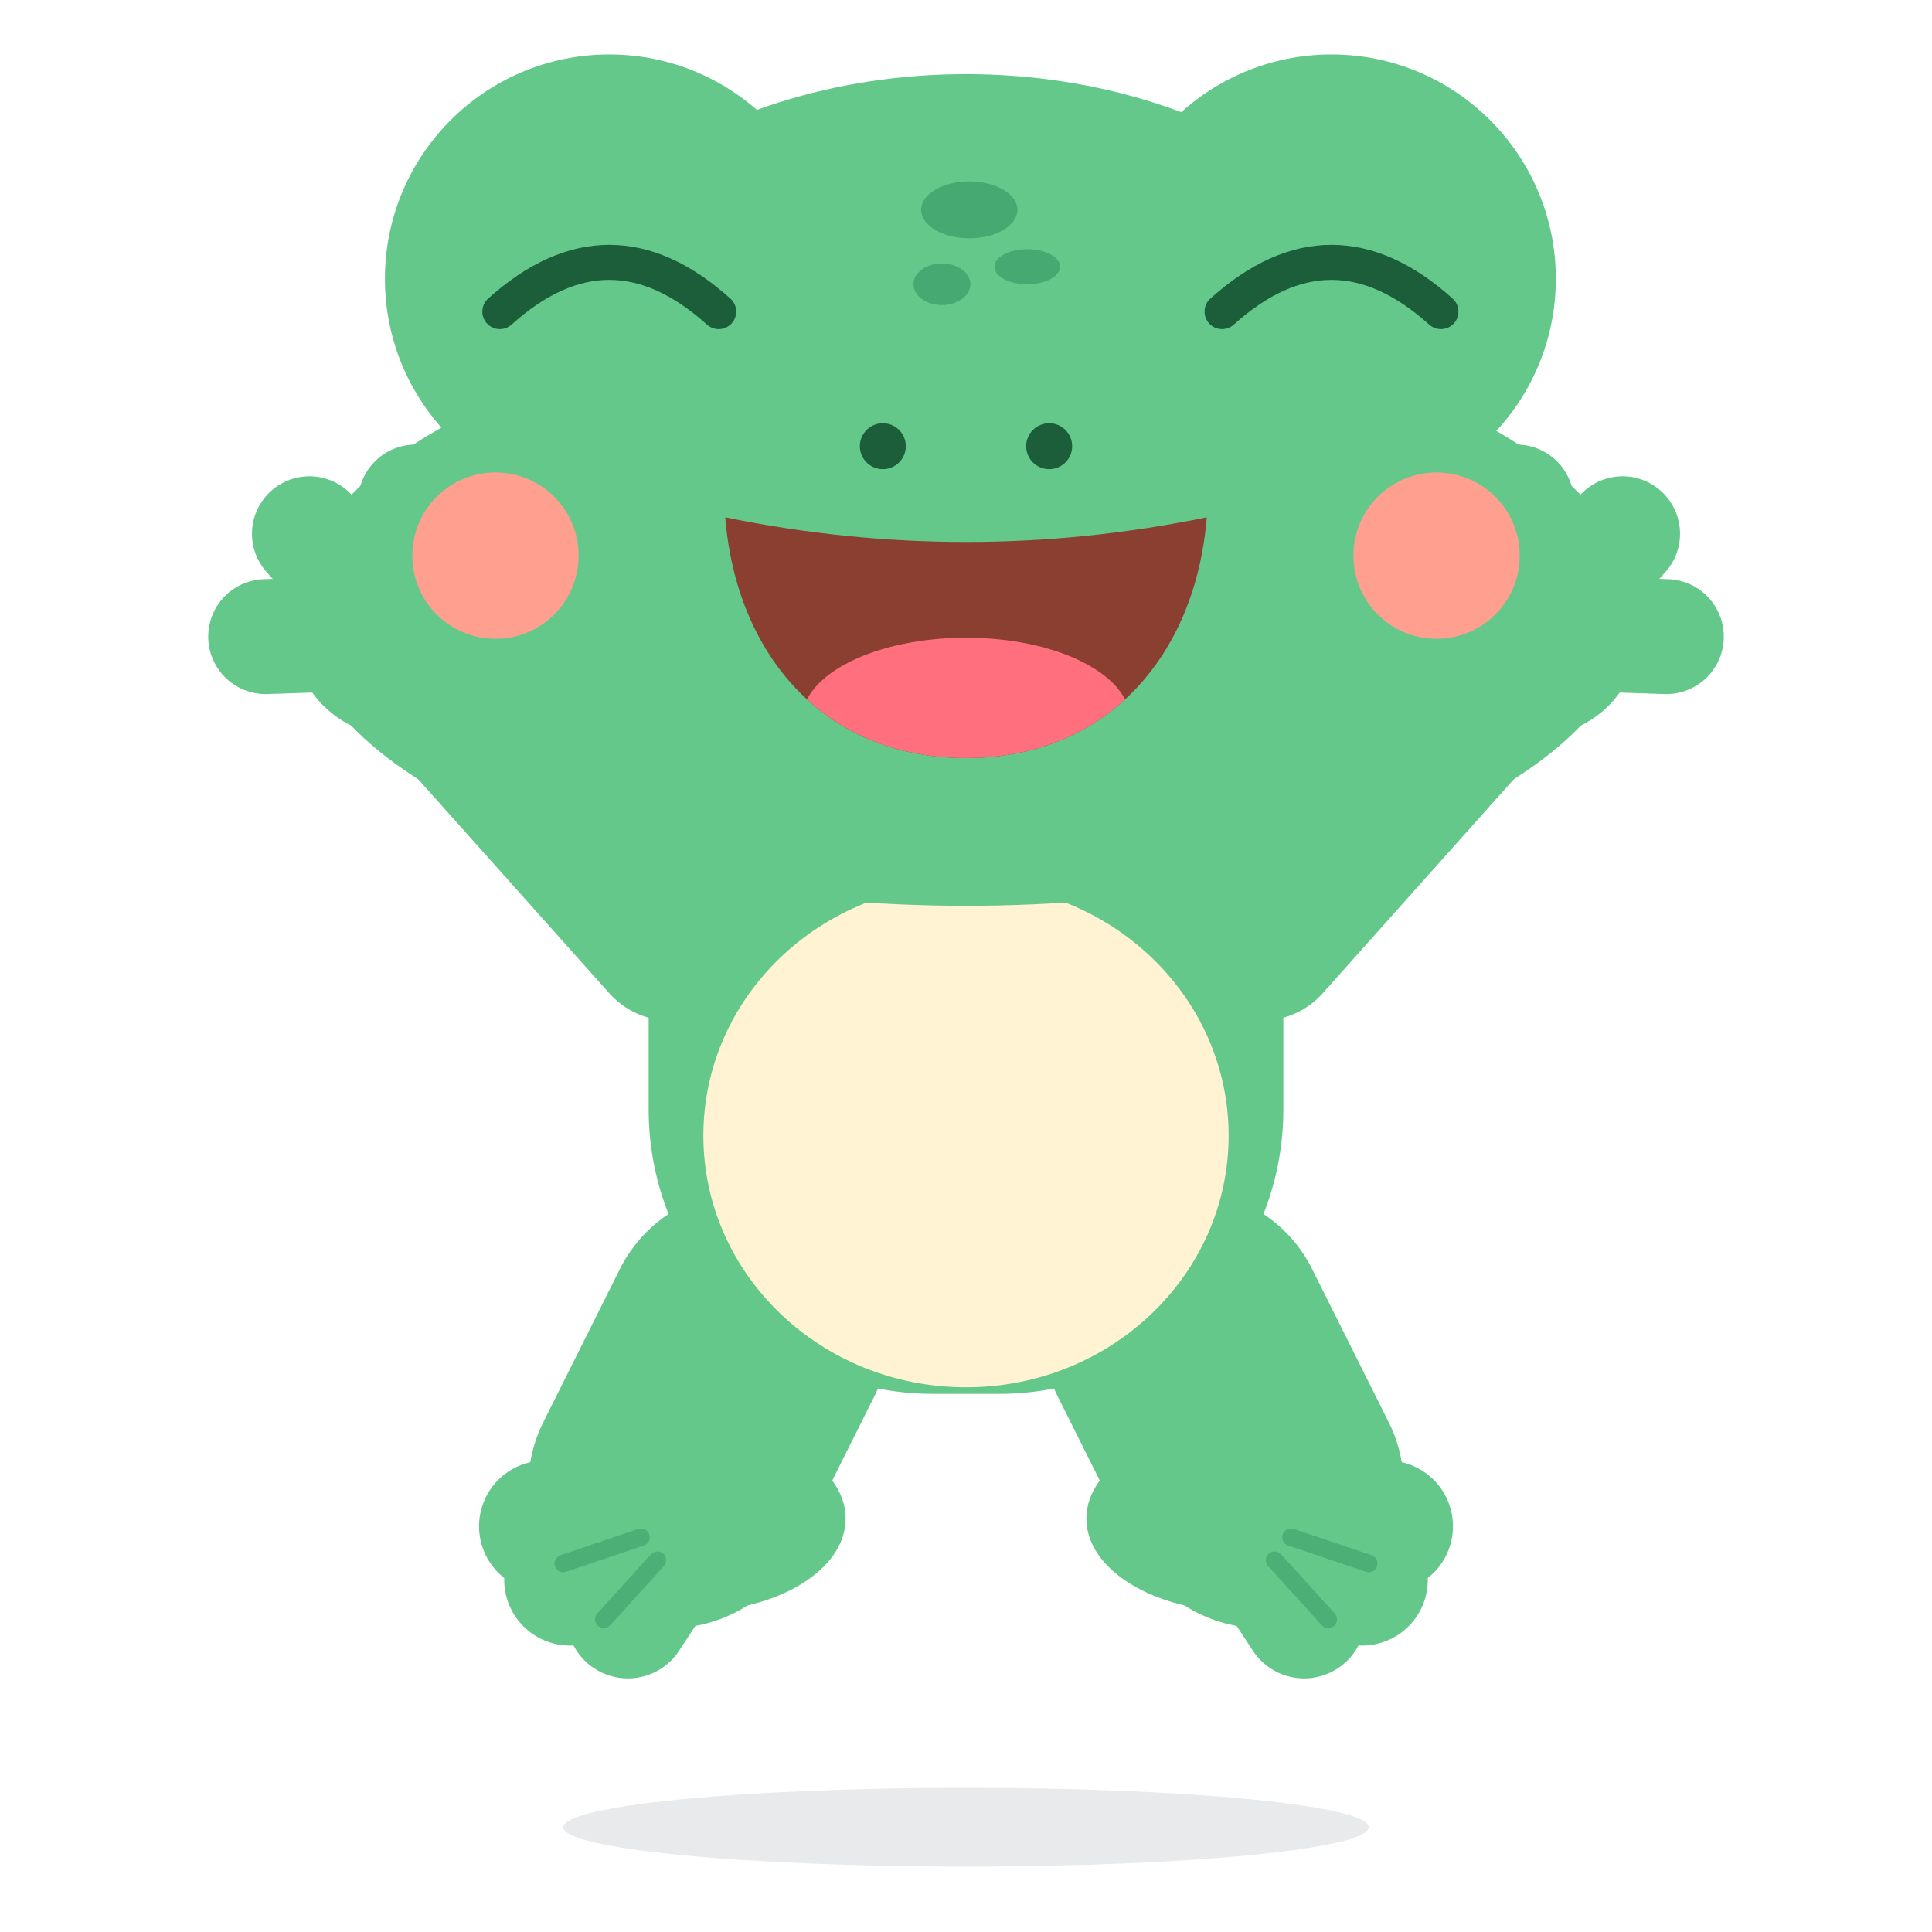
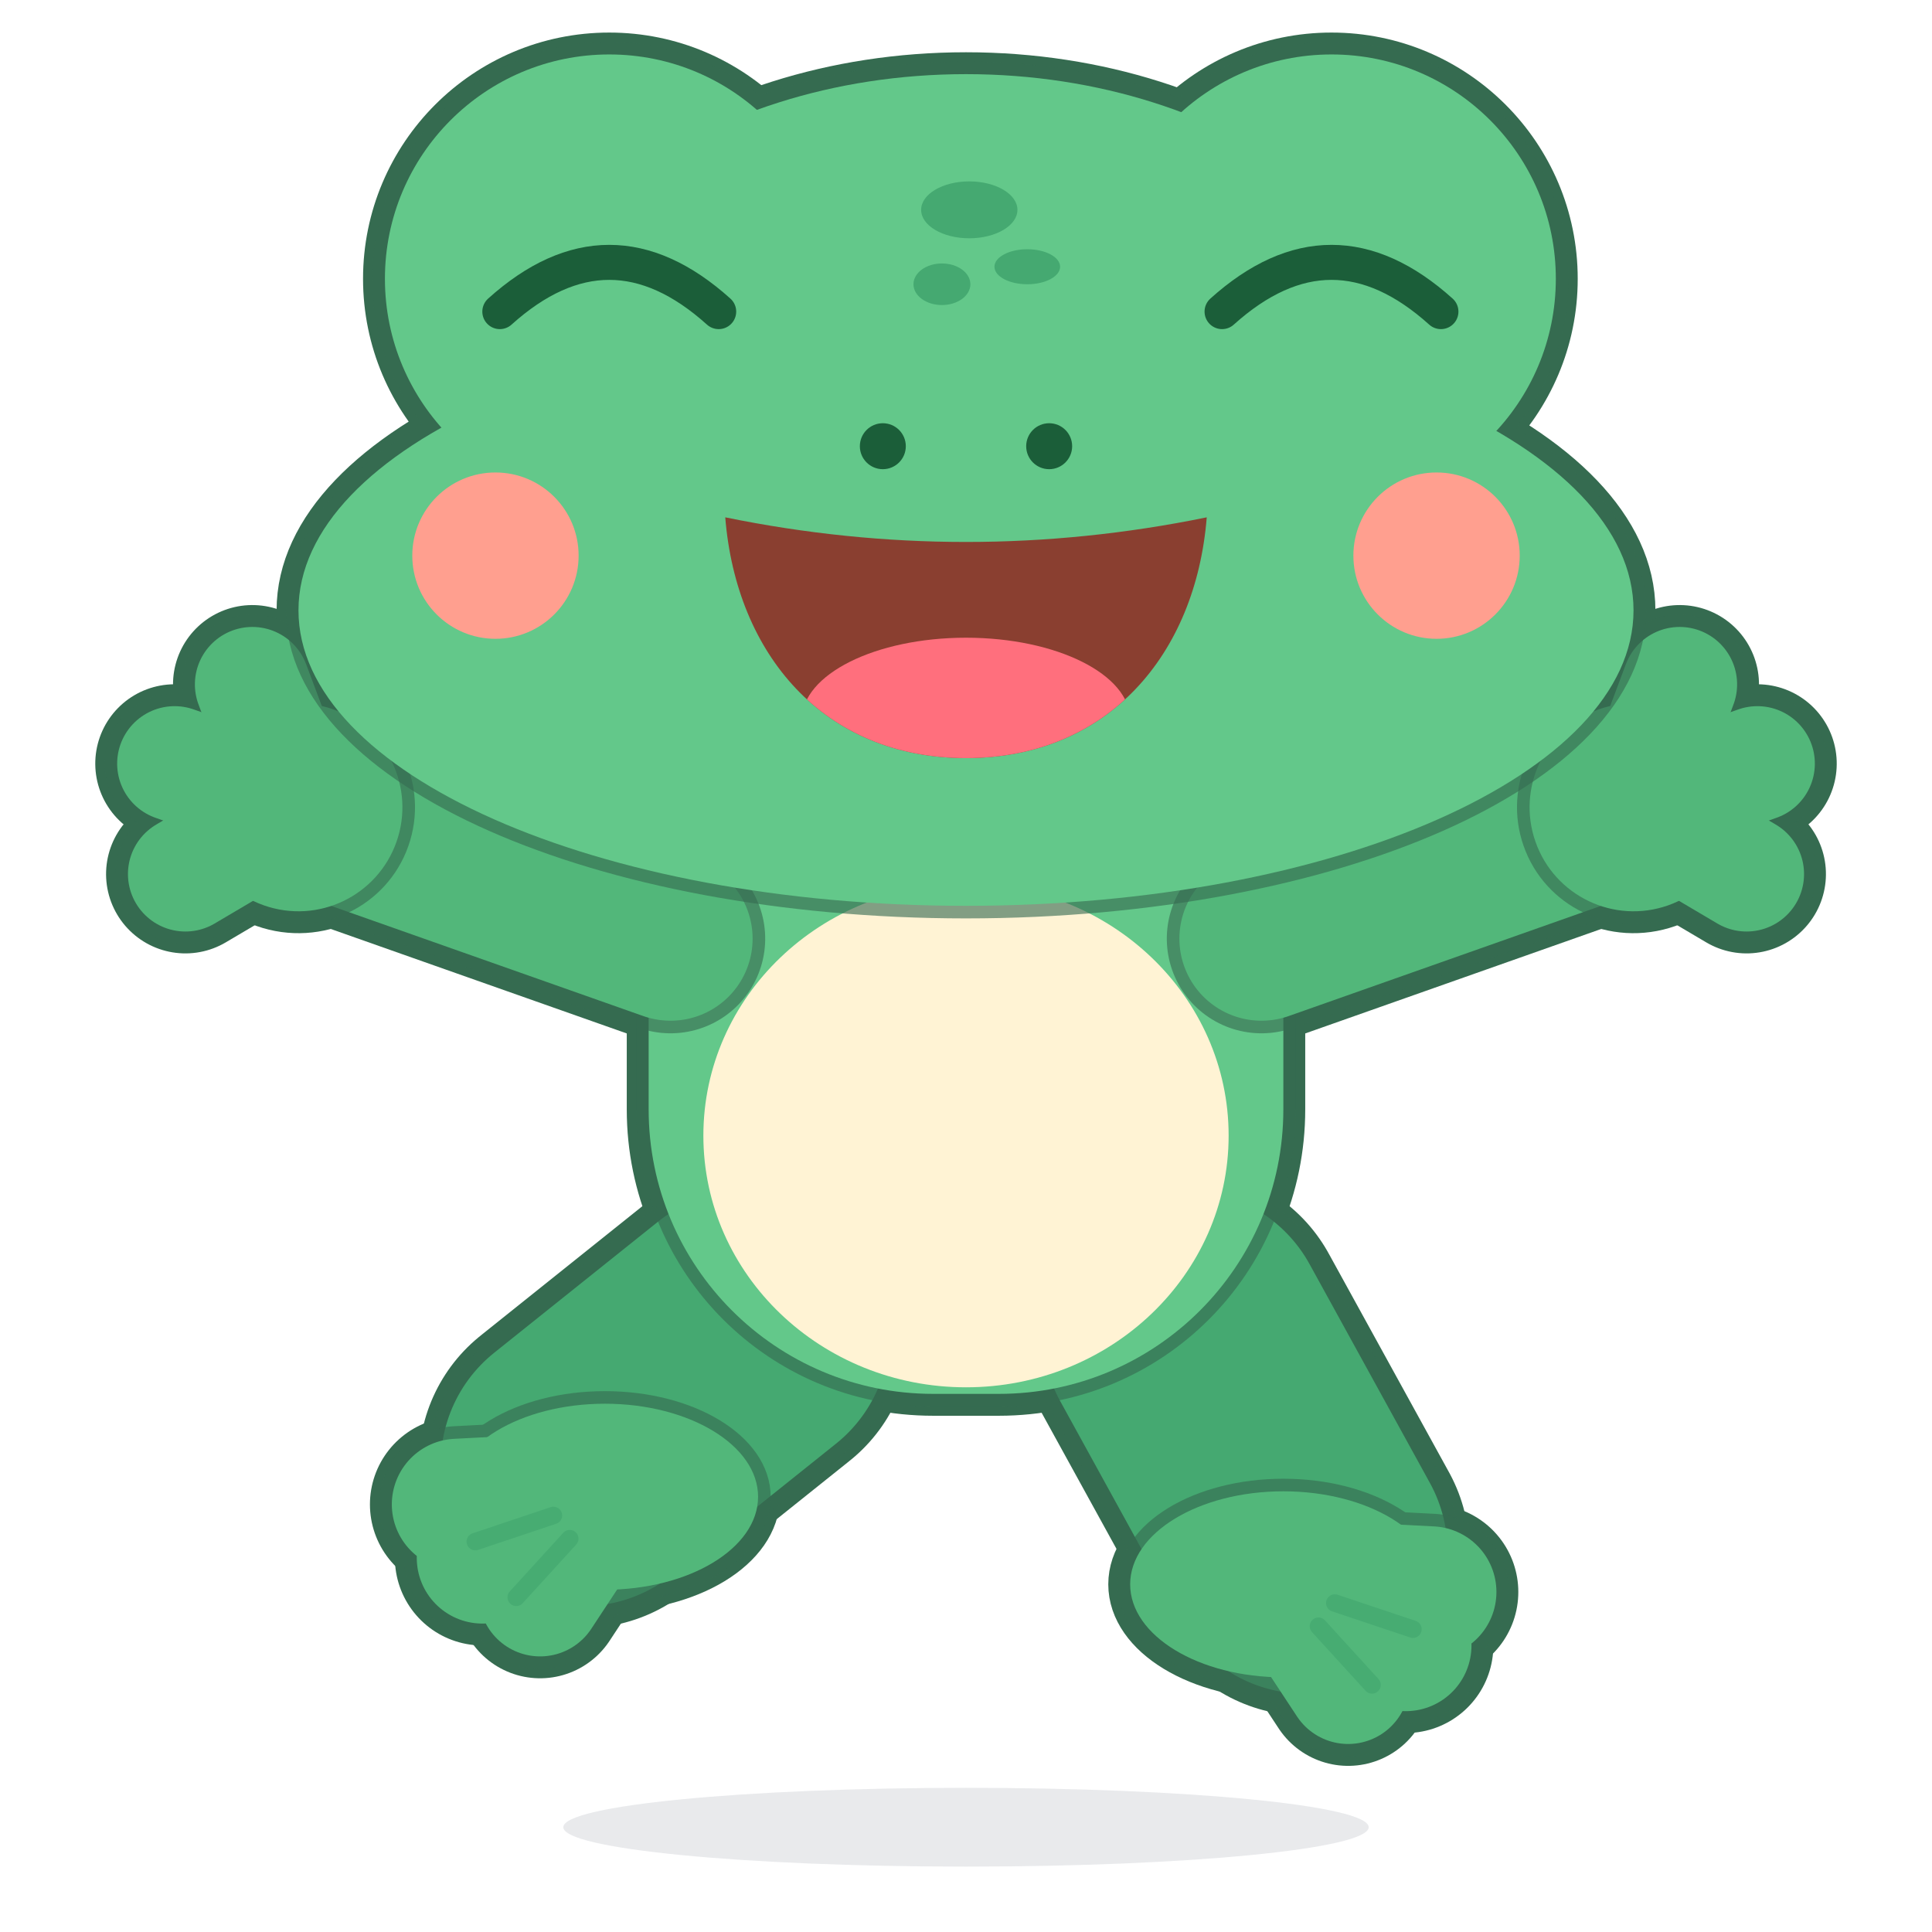
<svg xmlns="http://www.w3.org/2000/svg" viewBox="0 0 512 512" width="512" height="512">
  <g transform="translate(38.5 22.55) scale(2.9)">
-     <ellipse cx="75" cy="159.20" rx="36.8" ry="3.6" fill="#243047" opacity="0.104" />
-     <g transform="translate(0 -8) translate(75 100) rotate(0) translate(-75 -100)">
-       <g>
-         <line x1="55" y1="122" x2="48" y2="136" stroke="#63C88A" stroke-width="26" stroke-linecap="round" />
-         <ellipse cx="50" cy="139" rx="14" ry="8.5" fill="#63C88A" />
-         <line x1="50" y1="139" x2="36.5" y2="139.7" stroke="#63C88A" stroke-width="12" stroke-linecap="round" />
-         <line x1="50" y1="139" x2="38.8" y2="144.6" stroke="#63C88A" stroke-width="12" stroke-linecap="round" />
-         <line x1="50" y1="139" x2="44.1" y2="148.0" stroke="#63C88A" stroke-width="11.2" stroke-linecap="round" />
-         <line x1="45.3" y1="140.7" x2="38.2" y2="143.1" stroke="#45A971" stroke-width="1.6" stroke-linecap="round" opacity="0.8" />
-         <line x1="46.8" y1="142.8" x2="41.9" y2="148.2" stroke="#45A971" stroke-width="1.6" stroke-linecap="round" opacity="0.8" />
+     <g id="hop-root">
+       <g id="shadow">
+         <ellipse cx="75" cy="159.20" rx="36.8" ry="3.6" fill="#243047" opacity="0.104" />
      </g>
-       <g>
-         <line x1="95" y1="122" x2="102" y2="136" stroke="#63C88A" stroke-width="26" stroke-linecap="round" />
-         <ellipse cx="100" cy="139" rx="14" ry="8.5" fill="#63C88A" />
-         <line x1="100" y1="139" x2="113.5" y2="139.7" stroke="#63C88A" stroke-width="12" stroke-linecap="round" />
-         <line x1="100" y1="139" x2="111.2" y2="144.6" stroke="#63C88A" stroke-width="12" stroke-linecap="round" />
-         <line x1="100" y1="139" x2="105.9" y2="148.0" stroke="#63C88A" stroke-width="11.2" stroke-linecap="round" />
-         <line x1="104.7" y1="140.7" x2="111.8" y2="143.1" stroke="#45A971" stroke-width="1.6" stroke-linecap="round" opacity="0.8" />
-         <line x1="103.2" y1="142.8" x2="108.1" y2="148.2" stroke="#45A971" stroke-width="1.6" stroke-linecap="round" opacity="0.8" />
-       </g>
-       <path d="M 46 57.4 H 104 V 101.6 A 26 26 0 0 1 78 127.6 H 72 A 26 26 0 0 1 46 101.6 Z" fill="#63C88A" />
-       <ellipse cx="75" cy="104" rx="24" ry="23" fill="#FFF3D4" />
-       <g>
-         <line x1="48" y1="86" x2="23" y2="58" stroke="#63C88A" stroke-width="15" stroke-linecap="round" />
-         <circle cx="23" cy="58" r="9.5" fill="#63C88A" />
-         <line x1="23" y1="58" x2="11.0" y2="58.4" stroke="#63C88A" stroke-width="10.5" stroke-linecap="round" />
-         <line x1="23" y1="58" x2="15.0" y2="49.0" stroke="#63C88A" stroke-width="10.5" stroke-linecap="round" />
-         <line x1="23" y1="58" x2="24.7" y2="46.1" stroke="#63C88A" stroke-width="10.5" stroke-linecap="round" />
-       </g>
-       <g>
-         <line x1="102" y1="86" x2="127" y2="58" stroke="#63C88A" stroke-width="15" stroke-linecap="round" />
-         <circle cx="127" cy="58" r="9.5" fill="#63C88A" />
-         <line x1="127" y1="58" x2="125.3" y2="46.1" stroke="#63C88A" stroke-width="10.5" stroke-linecap="round" />
-         <line x1="127" y1="58" x2="135.0" y2="49.0" stroke="#63C88A" stroke-width="10.5" stroke-linecap="round" />
-         <line x1="127" y1="58" x2="139.0" y2="58.4" stroke="#63C88A" stroke-width="10.5" stroke-linecap="round" />
-       </g>
-       <g transform="rotate(0 75 50)">
-         <ellipse cx="75" cy="40" rx="44" ry="33" fill="#63C88A" />
-         <ellipse cx="75" cy="56" rx="61" ry="27" fill="#63C88A" />
-         <circle cx="42.4" cy="25.7" r="20.5" fill="#63C88A" />
-         <circle cx="108.4" cy="25.7" r="20.5" fill="#63C88A" />
-       </g>
-       <g transform="rotate(0 75 50)">
-         <ellipse cx="75.3" cy="19.4" rx="4.4" ry="2.6" fill="#45A971" />
-         <ellipse cx="72.8" cy="26.2" rx="2.6" ry="1.9" fill="#45A971" />
-         <ellipse cx="80.6" cy="24.6" rx="3.0" ry="1.6" fill="#45A971" />
-         <path d="M 32.4 28.7 Q 42.4 19.7 52.4 28.7" fill="none" stroke="#1B5E39" stroke-width="3.2" stroke-linecap="round" />
-         <path d="M 98.4 28.7 Q 108.4 19.7 118.4 28.7" fill="none" stroke="#1B5E39" stroke-width="3.2" stroke-linecap="round" />
-         <circle cx="32" cy="51" r="7.6" fill="#FF9F8F" />
-         <circle cx="118" cy="51" r="7.6" fill="#FF9F8F" />
-         <circle cx="67.4" cy="41" r="2.1" fill="#1B5E39" />
-         <circle cx="82.6" cy="41" r="2.1" fill="#1B5E39" />
-         <g transform="translate(75 50) scale(1) translate(-75 -50)">
-           <clipPath id="mouthClipopen">
-             <path d="M 53 47.5 Q 75 52 97 47.5 C 96 60 88 69.5 75 69.5 C 62 69.5 54 60 53 47.5 Z" />
-           </clipPath>
-           <path d="M 53 47.5 Q 75 52 97 47.5 C 96 60 88 69.5 75 69.5 C 62 69.5 54 60 53 47.5 Z" fill="#8A3F30" />
-           <ellipse cx="75" cy="66" rx="15" ry="7.5" fill="#FF6F7D" clip-path="url(#mouthClipopen)" />
+       <g id="hop-figure" transform="translate(0 -8) translate(75 100) rotate(0) translate(-75 -100)">
+         <g id="hop-silhouette" fill="#356B50" stroke="#356B50" stroke-linejoin="round" stroke-linecap="round">
+           <g transform="translate(55 122) rotate(141.34)">
+             <path d="M 0 0 L 19.21 0" fill="none" stroke-width="30" />
+             <g transform="translate(19.21 0) rotate(-141.34) translate(2 3)">
+               <path d="M 14 0 C 14 4.69 7.73 8.5 0 8.5 C -7.73 8.5 -14 4.69 -14 0 C -14 -4.69 -7.73 -8.5 0 -8.5 C 7.73 -8.5 14 -4.69 14 0 Z" stroke-width="4" />
+               <path d="M 0 0 L -13.47 0.7" fill="none" stroke-width="16" />
+               <path d="M 0 0 L -11.19 5.59" fill="none" stroke-width="16" />
+               <path d="M 0 0 L -5.92 8.99" fill="none" stroke-width="15.2" />
+             </g>
+           </g>
+           <g transform="translate(95 122) rotate(61.19)">
+             <path d="M 0 0 L 22.83 0" fill="none" stroke-width="30" />
+             <g transform="translate(22.83 0) rotate(-61.19) translate(-2 3)">
+               <path d="M 14 0 C 14 4.69 7.73 8.5 0 8.5 C -7.73 8.5 -14 4.69 -14 0 C -14 -4.69 -7.73 -8.5 0 -8.5 C 7.73 -8.5 14 -4.69 14 0 Z" stroke-width="4" />
+               <path d="M 0 0 L 13.47 0.7" fill="none" stroke-width="16" />
+               <path d="M 0 0 L 11.19 5.59" fill="none" stroke-width="16" />
+               <path d="M 0 0 L 5.92 8.99" fill="none" stroke-width="15.2" />
+             </g>
+           </g>
+           <path d="M 46 57.4 H 104 V 101.6 A 26 26 0 0 1 78 127.6 H 72 A 26 26 0 0 1 46 101.6 Z" stroke-width="4" />
+           <g transform="translate(48 86) rotate(-160.56)">
+             <path d="M 0 0 L 36.06 0" fill="none" stroke-width="19" />
+             <g transform="translate(36.06 0)">
+               <path d="M 9.5 0 C 9.5 5.25 5.25 9.5 0 9.5 C -5.25 9.5 -9.5 5.25 -9.5 0 C -9.5 -5.25 -5.25 -9.5 0 -9.5 C 5.25 -9.5 9.5 -5.25 9.5 0 Z" stroke-width="4" />
+               <path d="M 0 0 L 7.71 -9.19" fill="none" stroke-width="14.5" />
+               <path d="M 0 0 L 12 0" fill="none" stroke-width="14.5" />
+               <path d="M 0 0 L 7.71 9.19" fill="none" stroke-width="14.5" />
+             </g>
+           </g>
+           <g transform="translate(102 86) rotate(-19.44)">
+             <path d="M 0 0 L 36.06 0" fill="none" stroke-width="19" />
+             <g transform="translate(36.06 0)">
+               <path d="M 9.5 0 C 9.5 5.25 5.25 9.5 0 9.5 C -5.25 9.5 -9.5 5.25 -9.5 0 C -9.5 -5.25 -5.25 -9.5 0 -9.5 C 5.25 -9.5 9.5 -5.25 9.5 0 Z" stroke-width="4" />
+               <path d="M 0 0 L 7.71 -9.19" fill="none" stroke-width="14.5" />
+               <path d="M 0 0 L 12 0" fill="none" stroke-width="14.5" />
+               <path d="M 0 0 L 7.71 9.19" fill="none" stroke-width="14.5" />
+             </g>
+           </g>
+           <g transform="rotate(0 75 50)">
+             <path d="M 119 40 C 119 58.23 99.3 73 75 73 C 50.7 73 31 58.23 31 40 C 31 21.77 50.7 7 75 7 C 99.3 7 119 21.77 119 40 Z M 136 56 C 136 70.91 108.69 83 75 83 C 41.31 83 14 70.91 14 56 C 14 41.09 41.31 29 75 29 C 108.69 29 136 41.09 136 56 Z M 62.9 25.7 C 62.9 37.02 53.72 46.2 42.4 46.2 C 31.08 46.2 21.9 37.02 21.9 25.7 C 21.9 14.38 31.08 5.2 42.4 5.2 C 53.72 5.2 62.9 14.38 62.9 25.7 Z M 128.9 25.7 C 128.9 37.02 119.72 46.2 108.4 46.2 C 97.08 46.2 87.9 37.02 87.9 25.7 C 87.9 14.38 97.08 5.2 108.4 5.2 C 119.72 5.2 128.9 14.38 128.9 25.7 Z" stroke-width="4" />
+           </g>
+         </g>
+         <g id="left-leg" transform="translate(55 122) rotate(141.34)">
+           <g fill="#356B50" stroke="#356B50" stroke-linejoin="round" stroke-linecap="round" opacity="0.62">
+             <path d="M 0 0 L 19.21 0" fill="none" stroke-width="28.3" />
+           </g>
+           <line x1="0" y1="0" x2="19.21" y2="0" stroke="#45A971" stroke-width="26" stroke-linecap="round" />
+           <g id="left-foot" transform="translate(19.21 0) rotate(-141.34) translate(2 3)">
+             <g fill="#356B50" stroke="#356B50" stroke-linejoin="round" stroke-linecap="round" opacity="0.62">
+               <path d="M 14 0 C 14 4.69 7.73 8.5 0 8.5 C -7.73 8.5 -14 4.69 -14 0 C -14 -4.69 -7.73 -8.5 0 -8.5 C 7.73 -8.5 14 -4.69 14 0 Z" stroke-width="2.3" />
+               <path d="M 0 0 L -13.47 0.7" fill="none" stroke-width="14.3" />
+               <path d="M 0 0 L -11.19 5.59" fill="none" stroke-width="14.3" />
+               <path d="M 0 0 L -5.92 8.99" fill="none" stroke-width="13.5" />
+             </g>
+             <ellipse cx="0" cy="0" rx="14" ry="8.5" fill="#52B77A" />
+             <line x1="0" y1="0" x2="-13.47" y2="0.7" stroke="#52B77A" stroke-width="12" stroke-linecap="round" />
+             <line x1="0" y1="0" x2="-11.19" y2="5.59" stroke="#52B77A" stroke-width="12" stroke-linecap="round" />
+             <line x1="0" y1="0" x2="-5.92" y2="8.99" stroke="#52B77A" stroke-width="11.2" stroke-linecap="round" />
+             <line x1="-4.7" y1="1.71" x2="-11.84" y2="4.1" stroke="#45A971" stroke-width="1.6" stroke-linecap="round" opacity="0.8" />
+             <line x1="-3.21" y1="3.83" x2="-8.1" y2="9.19" stroke="#45A971" stroke-width="1.6" stroke-linecap="round" opacity="0.8" />
+           </g>
+         </g>
+         <g id="right-leg" transform="translate(95 122) rotate(61.19)">
+           <g fill="#356B50" stroke="#356B50" stroke-linejoin="round" stroke-linecap="round" opacity="0.62">
+             <path d="M 0 0 L 22.83 0" fill="none" stroke-width="28.3" />
+           </g>
+           <line x1="0" y1="0" x2="22.83" y2="0" stroke="#45A971" stroke-width="26" stroke-linecap="round" />
+           <g id="right-foot" transform="translate(22.83 0) rotate(-61.19) translate(-2 3)">
+             <g fill="#356B50" stroke="#356B50" stroke-linejoin="round" stroke-linecap="round" opacity="0.62">
+               <path d="M 14 0 C 14 4.69 7.73 8.5 0 8.5 C -7.73 8.5 -14 4.69 -14 0 C -14 -4.69 -7.73 -8.5 0 -8.5 C 7.73 -8.5 14 -4.69 14 0 Z" stroke-width="2.3" />
+               <path d="M 0 0 L 13.47 0.7" fill="none" stroke-width="14.3" />
+               <path d="M 0 0 L 11.19 5.59" fill="none" stroke-width="14.3" />
+               <path d="M 0 0 L 5.92 8.99" fill="none" stroke-width="13.5" />
+             </g>
+             <ellipse cx="0" cy="0" rx="14" ry="8.5" fill="#52B77A" />
+             <line x1="0" y1="0" x2="13.47" y2="0.7" stroke="#52B77A" stroke-width="12" stroke-linecap="round" />
+             <line x1="0" y1="0" x2="11.19" y2="5.59" stroke="#52B77A" stroke-width="12" stroke-linecap="round" />
+             <line x1="0" y1="0" x2="5.92" y2="8.99" stroke="#52B77A" stroke-width="11.2" stroke-linecap="round" />
+             <line x1="4.7" y1="1.71" x2="11.84" y2="4.1" stroke="#45A971" stroke-width="1.6" stroke-linecap="round" opacity="0.8" />
+             <line x1="3.21" y1="3.83" x2="8.1" y2="9.19" stroke="#45A971" stroke-width="1.6" stroke-linecap="round" opacity="0.8" />
+           </g>
+         </g>
+         <g id="body">
+           <g fill="#356B50" stroke="#356B50" stroke-linejoin="round" stroke-linecap="round" opacity="0.62">
+             <path d="M 46 57.4 H 104 V 101.6 A 26 26 0 0 1 78 127.6 H 72 A 26 26 0 0 1 46 101.6 Z" stroke-width="2.3" />
+           </g>
+           <path d="M 46 57.4 H 104 V 101.6 A 26 26 0 0 1 78 127.6 H 72 A 26 26 0 0 1 46 101.6 Z" fill="#63C88A" />
+         </g>
+         <g id="belly">
+           <ellipse cx="75" cy="104" rx="24" ry="23" fill="#FFF3D4" />
+         </g>
+         <g id="left-arm" transform="translate(48 86) rotate(-160.56)">
+           <g fill="#356B50" stroke="#356B50" stroke-linejoin="round" stroke-linecap="round" opacity="0.62">
+             <path d="M 0 0 L 36.06 0" fill="none" stroke-width="17.3" />
+           </g>
+           <line x1="0" y1="0" x2="36.06" y2="0" stroke="#52B77A" stroke-width="15" stroke-linecap="round" />
+           <g id="left-hand" transform="translate(36.06 0)">
+             <g fill="#356B50" stroke="#356B50" stroke-linejoin="round" stroke-linecap="round" opacity="0.62">
+               <path d="M 9.5 0 C 9.5 5.25 5.25 9.5 0 9.5 C -5.25 9.5 -9.5 5.25 -9.5 0 C -9.5 -5.25 -5.25 -9.5 0 -9.5 C 5.25 -9.5 9.5 -5.25 9.5 0 Z" stroke-width="2.3" />
+               <path d="M 0 0 L 7.71 -9.19" fill="none" stroke-width="12.8" />
+               <path d="M 0 0 L 12 0" fill="none" stroke-width="12.8" />
+               <path d="M 0 0 L 7.71 9.19" fill="none" stroke-width="12.8" />
+             </g>
+             <circle cx="0" cy="0" r="9.5" fill="#52B77A" />
+             <line x1="0" y1="0" x2="7.71" y2="-9.19" stroke="#52B77A" stroke-width="10.5" stroke-linecap="round" />
+             <line x1="0" y1="0" x2="12" y2="0" stroke="#52B77A" stroke-width="10.5" stroke-linecap="round" />
+             <line x1="0" y1="0" x2="7.71" y2="9.19" stroke="#52B77A" stroke-width="10.5" stroke-linecap="round" />
+           </g>
+         </g>
+         <g id="right-arm" transform="translate(102 86) rotate(-19.44)">
+           <g fill="#356B50" stroke="#356B50" stroke-linejoin="round" stroke-linecap="round" opacity="0.62">
+             <path d="M 0 0 L 36.06 0" fill="none" stroke-width="17.3" />
+           </g>
+           <line x1="0" y1="0" x2="36.06" y2="0" stroke="#52B77A" stroke-width="15" stroke-linecap="round" />
+           <g id="right-hand" transform="translate(36.06 0)">
+             <g fill="#356B50" stroke="#356B50" stroke-linejoin="round" stroke-linecap="round" opacity="0.62">
+               <path d="M 9.5 0 C 9.5 5.25 5.25 9.5 0 9.5 C -5.25 9.5 -9.5 5.25 -9.5 0 C -9.5 -5.25 -5.25 -9.5 0 -9.5 C 5.25 -9.5 9.5 -5.25 9.5 0 Z" stroke-width="2.3" />
+               <path d="M 0 0 L 7.71 -9.19" fill="none" stroke-width="12.8" />
+               <path d="M 0 0 L 12 0" fill="none" stroke-width="12.8" />
+               <path d="M 0 0 L 7.71 9.19" fill="none" stroke-width="12.8" />
+             </g>
+             <circle cx="0" cy="0" r="9.5" fill="#52B77A" />
+             <line x1="0" y1="0" x2="7.71" y2="-9.19" stroke="#52B77A" stroke-width="10.5" stroke-linecap="round" />
+             <line x1="0" y1="0" x2="12" y2="0" stroke="#52B77A" stroke-width="10.5" stroke-linecap="round" />
+             <line x1="0" y1="0" x2="7.71" y2="9.19" stroke="#52B77A" stroke-width="10.5" stroke-linecap="round" />
+           </g>
+         </g>
+         <g id="head" transform="rotate(0 75 50)">
+           <g fill="#356B50" stroke="#356B50" stroke-linejoin="round" stroke-linecap="round" opacity="0.62">
+             <path d="M 119 40 C 119 58.23 99.3 73 75 73 C 50.7 73 31 58.23 31 40 C 31 21.77 50.7 7 75 7 C 99.3 7 119 21.77 119 40 Z M 136 56 C 136 70.91 108.69 83 75 83 C 41.31 83 14 70.91 14 56 C 14 41.09 41.31 29 75 29 C 108.69 29 136 41.09 136 56 Z M 62.9 25.7 C 62.9 37.02 53.72 46.2 42.4 46.2 C 31.08 46.2 21.9 37.02 21.9 25.7 C 21.9 14.38 31.08 5.2 42.4 5.2 C 53.72 5.2 62.9 14.38 62.9 25.7 Z M 128.9 25.7 C 128.9 37.02 119.72 46.2 108.4 46.2 C 97.08 46.2 87.9 37.02 87.9 25.7 C 87.9 14.38 97.08 5.2 108.4 5.2 C 119.72 5.2 128.9 14.38 128.9 25.7 Z" stroke-width="2.3" />
+           </g>
+           <ellipse cx="75" cy="40" rx="44" ry="33" fill="#63C88A" />
+           <ellipse cx="75" cy="56" rx="61" ry="27" fill="#63C88A" />
+           <circle cx="42.4" cy="25.7" r="20.5" fill="#63C88A" />
+           <circle cx="108.4" cy="25.7" r="20.5" fill="#63C88A" />
+           <g id="accent-details">
+             <ellipse cx="75.3" cy="19.4" rx="4.4" ry="2.6" fill="#45A971" />
+             <ellipse cx="72.8" cy="26.2" rx="2.6" ry="1.9" fill="#45A971" />
+             <ellipse cx="80.6" cy="24.6" rx="3.0" ry="1.6" fill="#45A971" />
+           </g>
+           <g id="eyes-group">
+             <g id="left-eye">
+               <path d="M 32.4 28.7 Q 42.4 19.7 52.4 28.7" fill="none" stroke="#1B5E39" stroke-width="3.2" stroke-linecap="round" />
+             </g>
+             <g id="right-eye">
+               <path d="M 98.4 28.7 Q 108.4 19.7 118.4 28.7" fill="none" stroke="#1B5E39" stroke-width="3.2" stroke-linecap="round" />
+             </g>
+           </g>
+           <g id="cheeks">
+             <circle cx="32" cy="51" r="7.6" fill="#FF9F8F" />
+             <circle cx="118" cy="51" r="7.6" fill="#FF9F8F" />
+           </g>
+           <circle cx="67.4" cy="41" r="2.1" fill="#1B5E39" />
+           <circle cx="82.6" cy="41" r="2.1" fill="#1B5E39" />
+           <g id="mouth">
+             <g transform="translate(75 50) scale(1) translate(-75 -50)">
+               <clipPath id="mouthClipopen">
+                 <path d="M 53 47.5 Q 75 52 97 47.5 C 96 60 88 69.5 75 69.5 C 62 69.5 54 60 53 47.5 Z" />
+               </clipPath>
+               <path d="M 53 47.5 Q 75 52 97 47.5 C 96 60 88 69.5 75 69.5 C 62 69.5 54 60 53 47.5 Z" fill="#8A3F30" />
+               <ellipse cx="75" cy="66" rx="15" ry="7.5" fill="#FF6F7D" clip-path="url(#mouthClipopen)" />
+             </g>
+           </g>
        </g>
      </g>
    </g>
  </g>
</svg>
